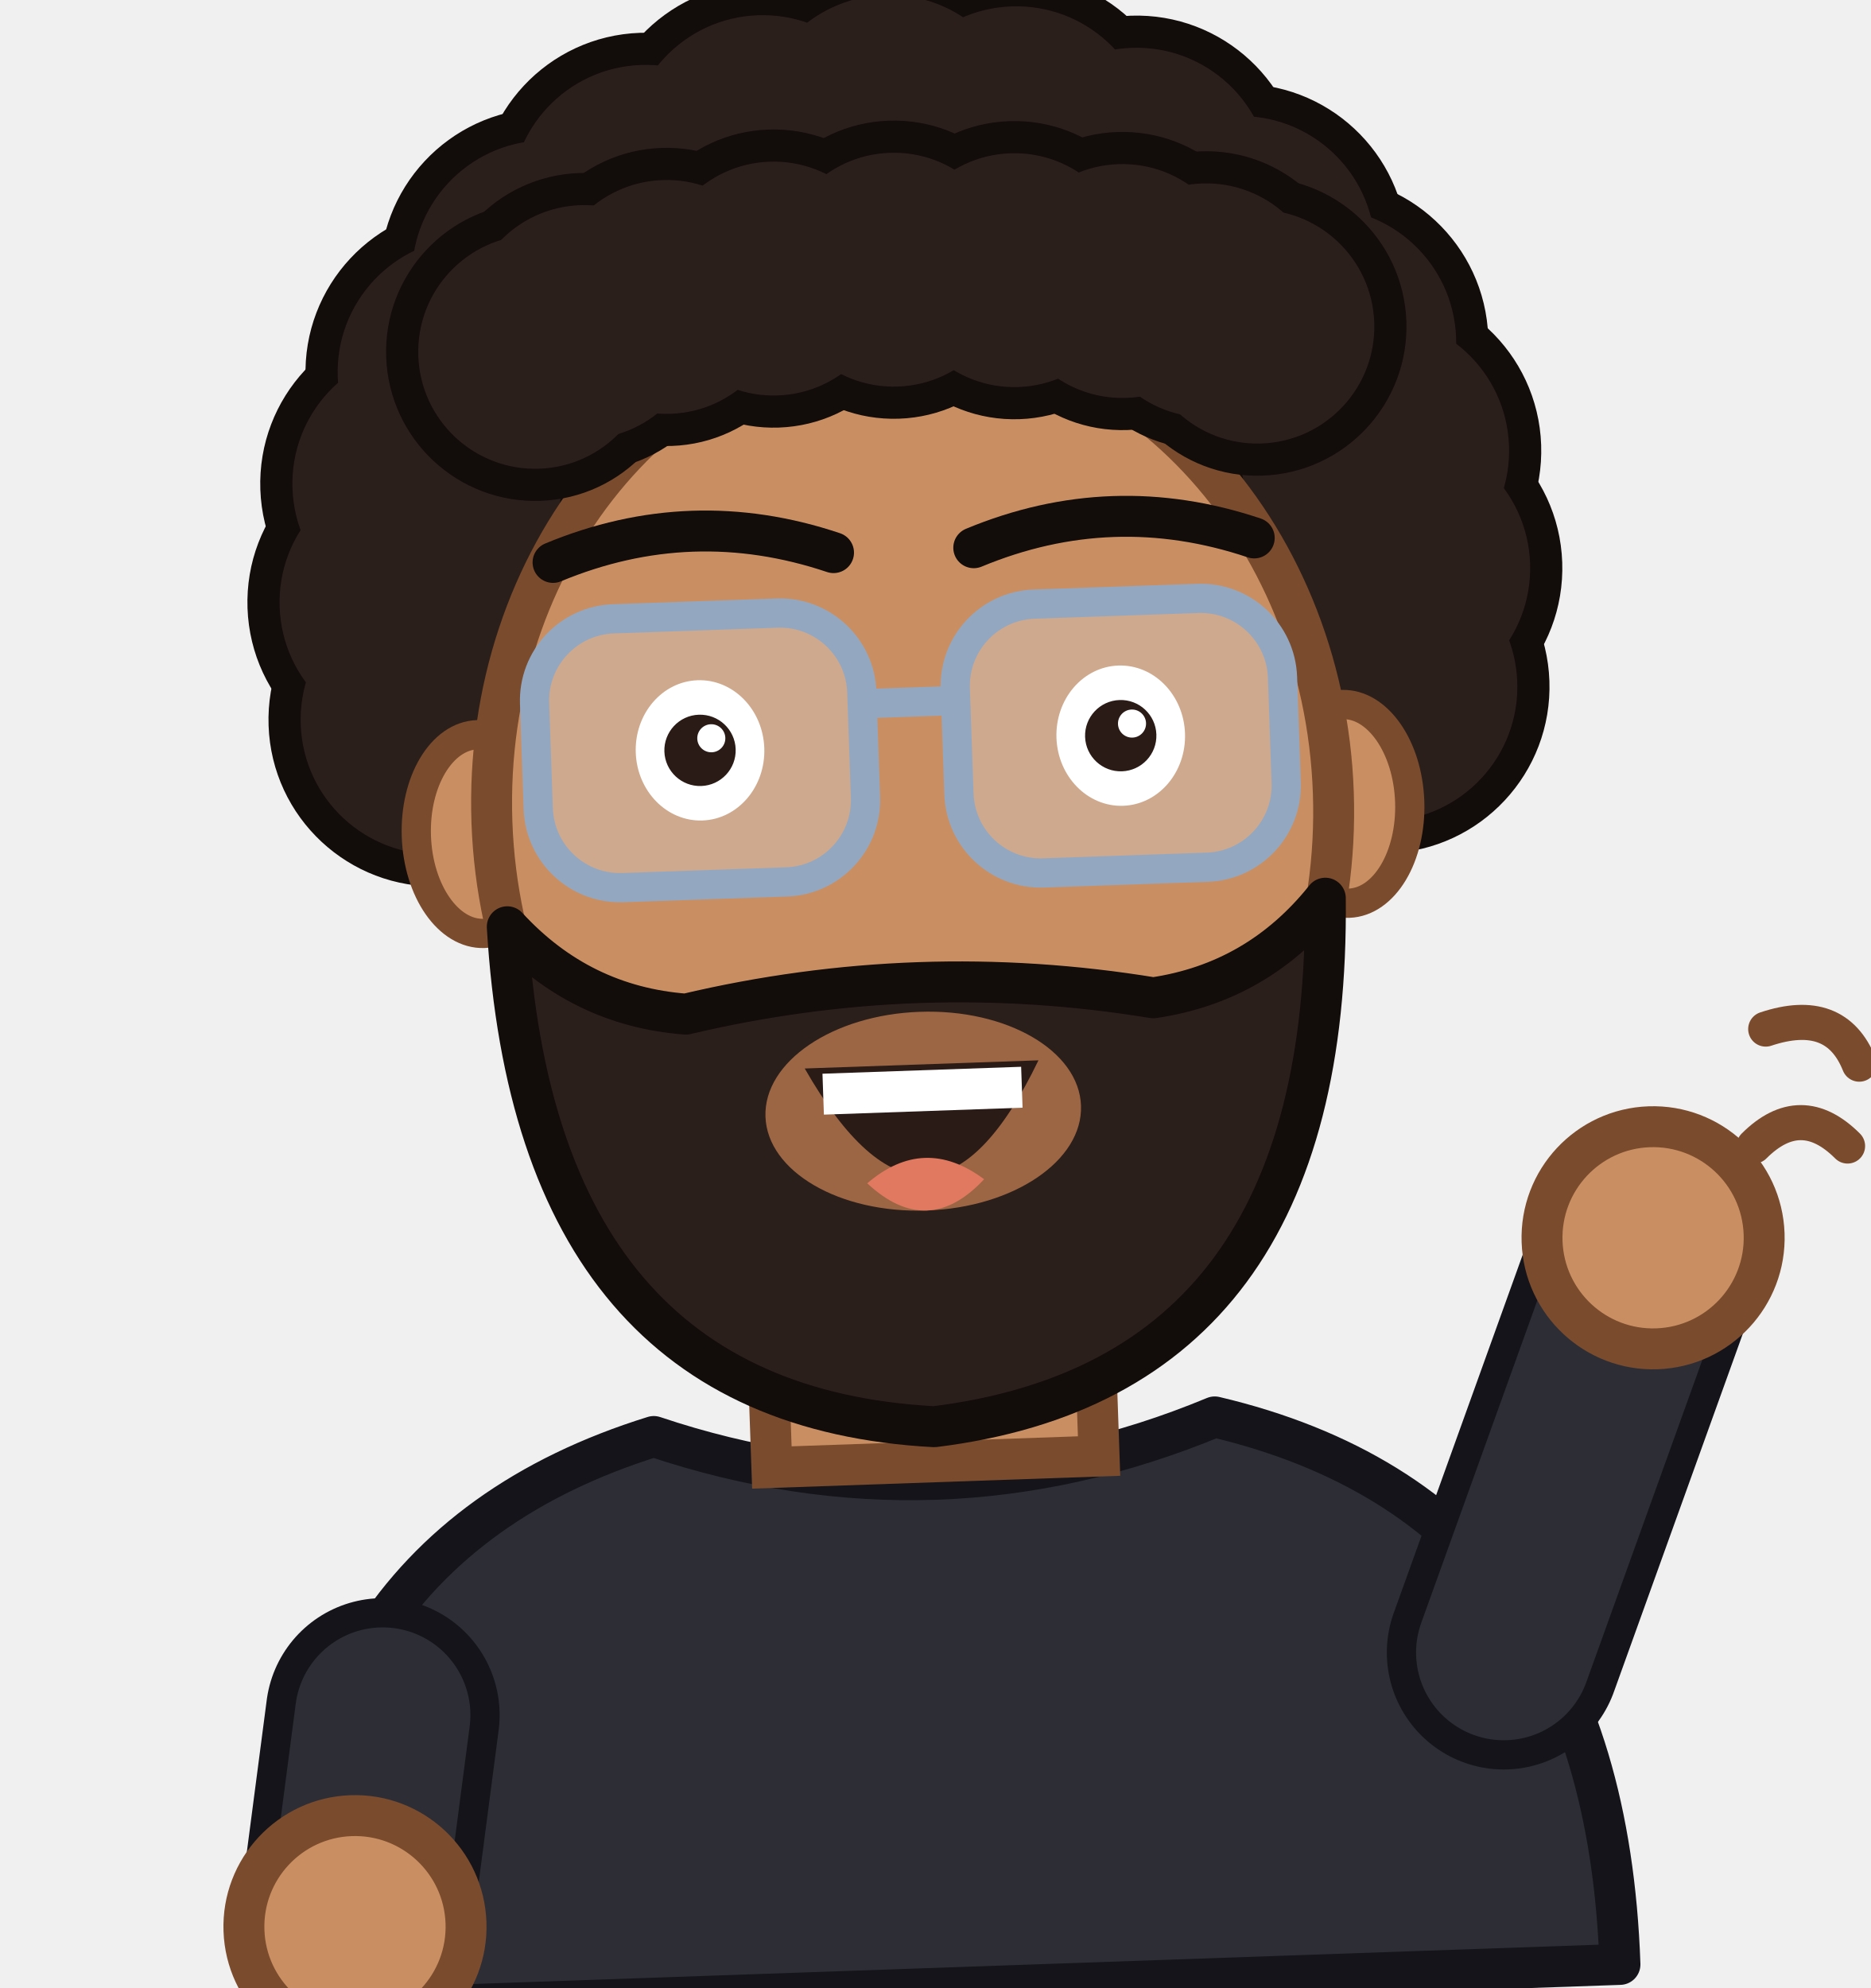
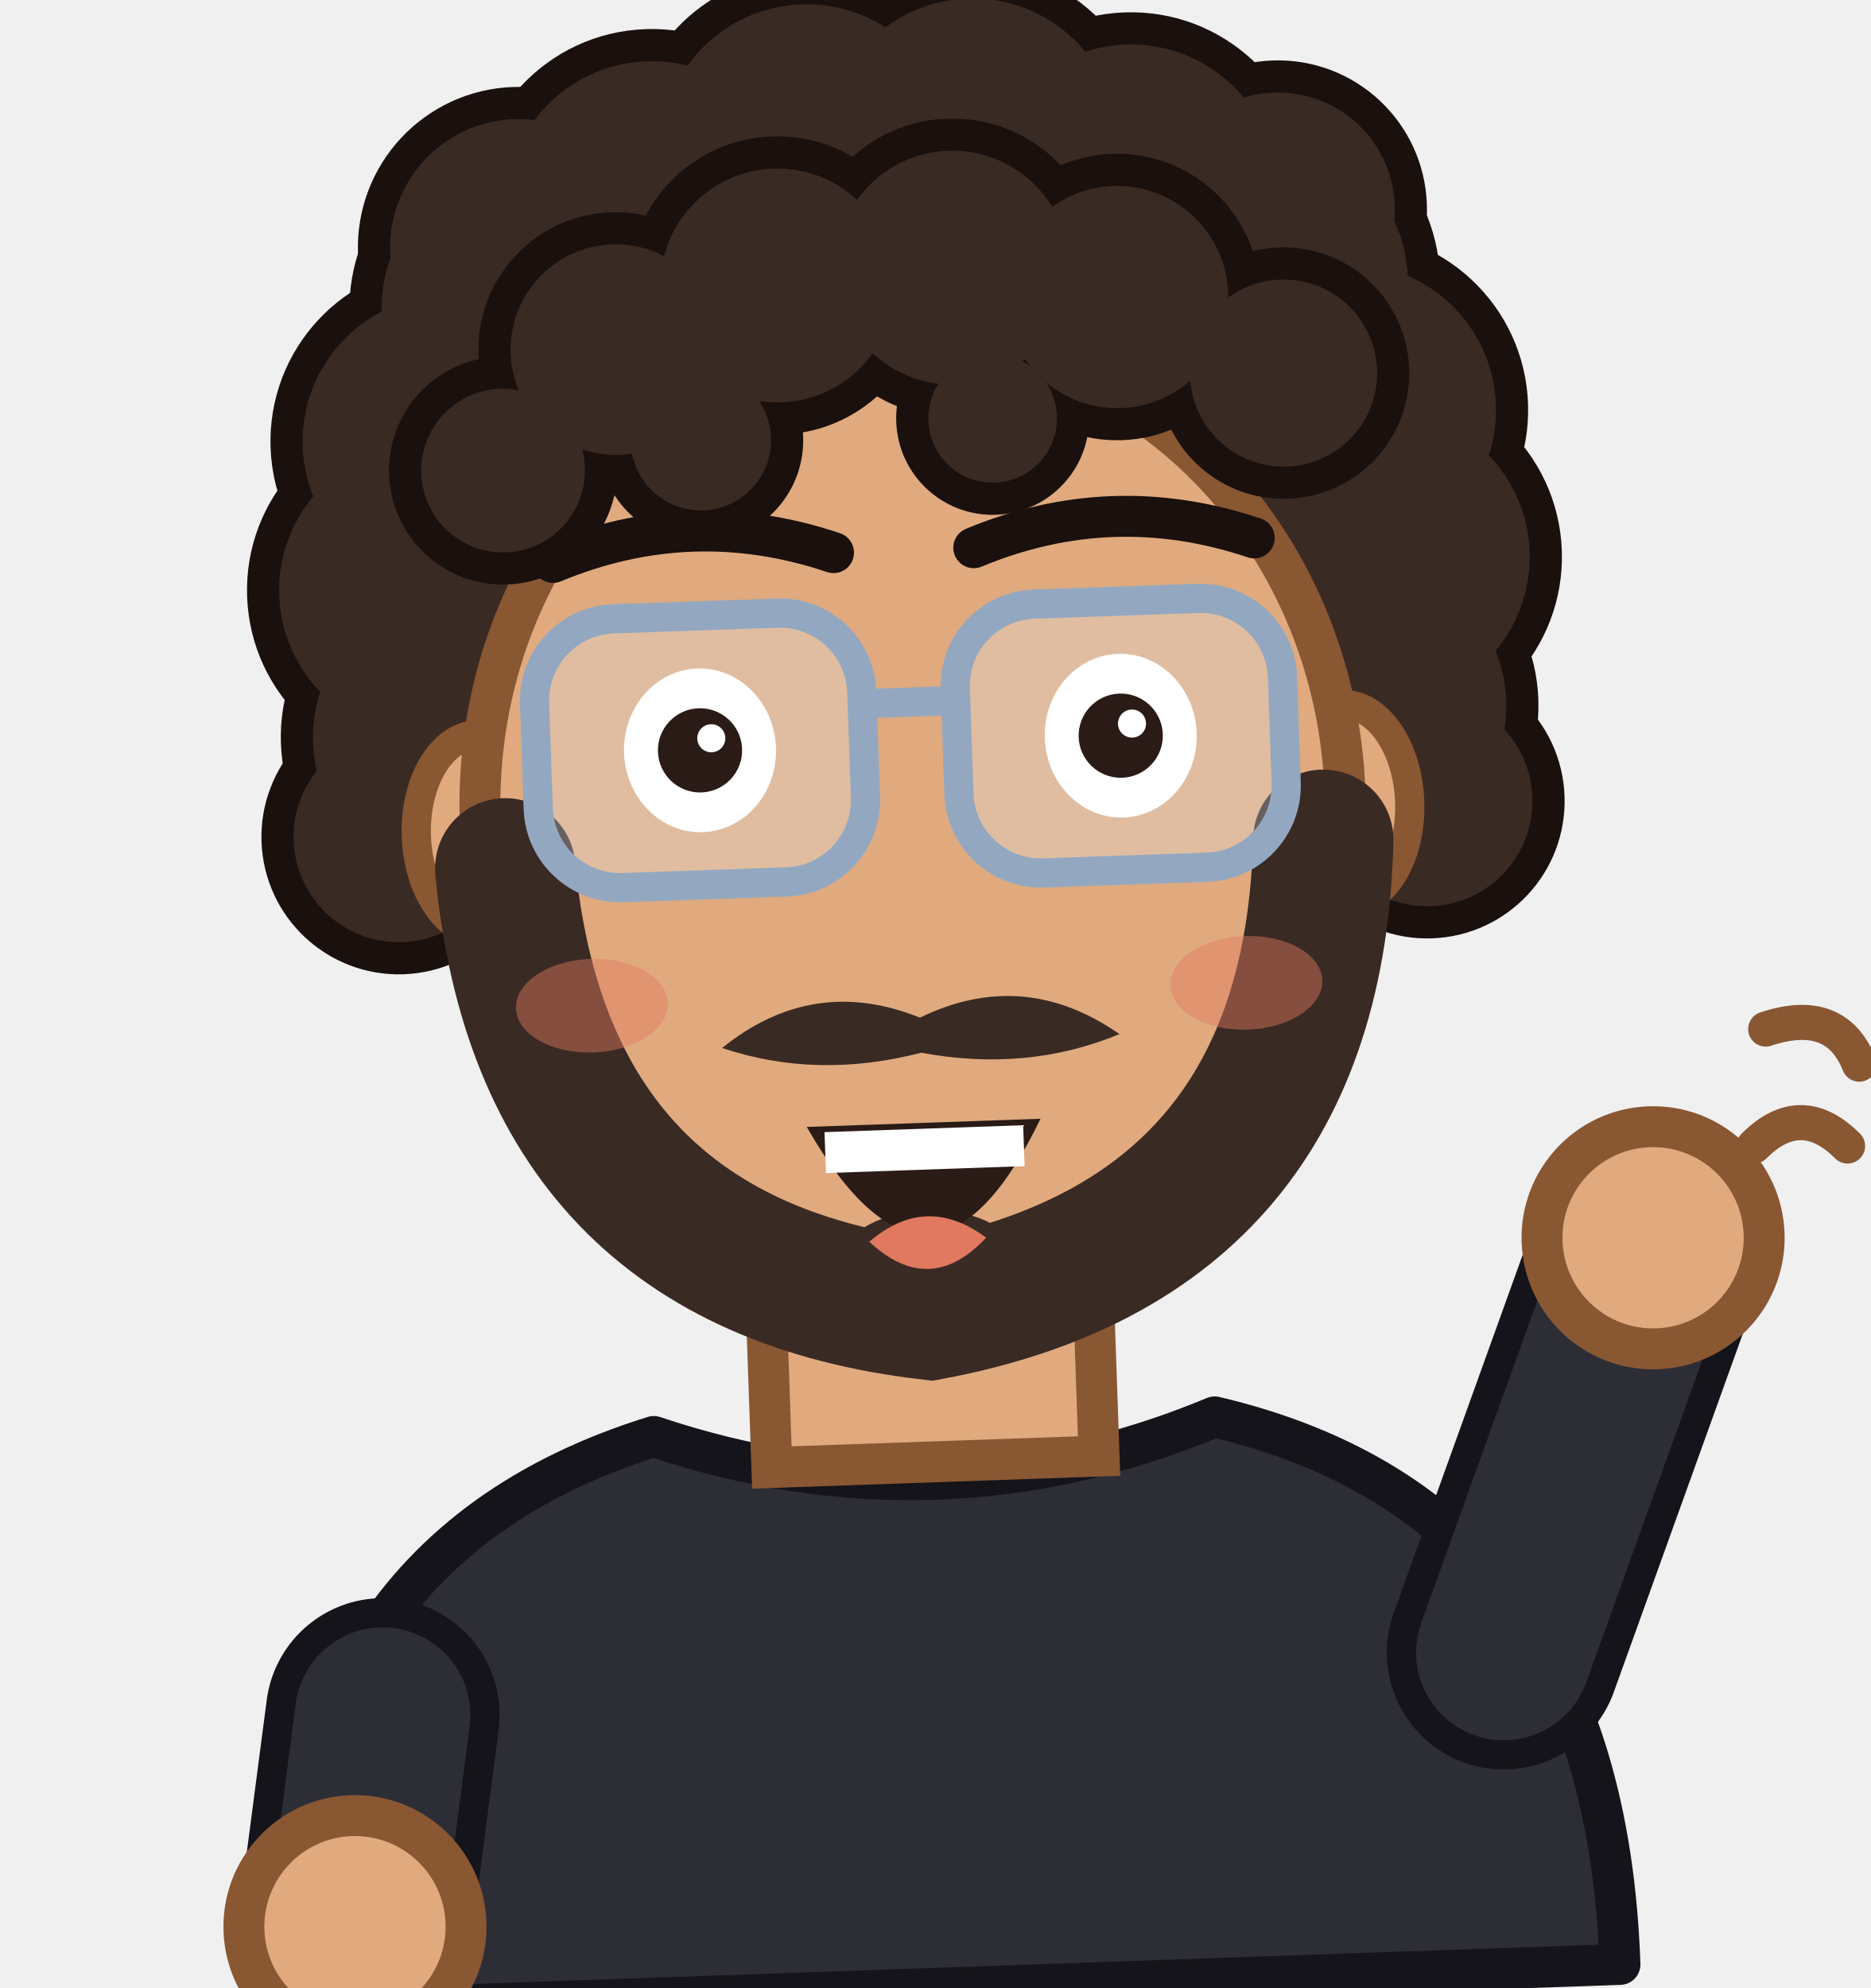
<svg xmlns="http://www.w3.org/2000/svg" viewBox="0 0 320 340" width="320" height="340">
  <g transform="rotate(-2 160 250)">
-     <circle cx="78.9" cy="120.2" r="25" fill="#2B1F1B" stroke="#120C0A" stroke-width="7" />
-     <circle cx="76.0" cy="100.0" r="25" fill="#2B1F1B" stroke="#120C0A" stroke-width="7" />
-     <circle cx="78.9" cy="79.8" r="25" fill="#2B1F1B" stroke="#120C0A" stroke-width="7" />
-     <circle cx="87.3" cy="61.0" r="25" fill="#2B1F1B" stroke="#120C0A" stroke-width="7" />
-     <circle cx="100.6" cy="44.8" r="25" fill="#2B1F1B" stroke="#120C0A" stroke-width="7" />
-     <circle cx="118.0" cy="32.5" r="25" fill="#2B1F1B" stroke="#120C0A" stroke-width="7" />
-     <circle cx="138.3" cy="24.7" r="25" fill="#2B1F1B" stroke="#120C0A" stroke-width="7" />
-     <circle cx="160.0" cy="22.0" r="25" fill="#2B1F1B" stroke="#120C0A" stroke-width="7" />
-     <circle cx="181.7" cy="24.7" r="25" fill="#2B1F1B" stroke="#120C0A" stroke-width="7" />
-     <circle cx="202.0" cy="32.5" r="25" fill="#2B1F1B" stroke="#120C0A" stroke-width="7" />
-     <circle cx="219.4" cy="44.8" r="25" fill="#2B1F1B" stroke="#120C0A" stroke-width="7" />
-     <circle cx="232.7" cy="61.0" r="25" fill="#2B1F1B" stroke="#120C0A" stroke-width="7" />
-     <circle cx="241.1" cy="79.8" r="25" fill="#2B1F1B" stroke="#120C0A" stroke-width="7" />
-     <circle cx="244.0" cy="100.0" r="25" fill="#2B1F1B" stroke="#120C0A" stroke-width="7" />
-     <circle cx="241.1" cy="120.2" r="25" fill="#2B1F1B" stroke="#120C0A" stroke-width="7" />
-     <circle cx="78.9" cy="120.2" r="23" fill="#2B1F1B" />
-     <circle cx="76.0" cy="100.0" r="23" fill="#2B1F1B" />
-     <circle cx="78.9" cy="79.8" r="23" fill="#2B1F1B" />
-     <circle cx="87.3" cy="61.0" r="23" fill="#2B1F1B" />
-     <circle cx="100.6" cy="44.8" r="23" fill="#2B1F1B" />
-     <circle cx="118.0" cy="32.5" r="23" fill="#2B1F1B" />
-     <circle cx="138.3" cy="24.7" r="23" fill="#2B1F1B" />
-     <circle cx="160.0" cy="22.0" r="23" fill="#2B1F1B" />
-     <circle cx="181.7" cy="24.7" r="23" fill="#2B1F1B" />
-     <circle cx="202.0" cy="32.5" r="23" fill="#2B1F1B" />
-     <circle cx="219.4" cy="44.8" r="23" fill="#2B1F1B" />
-     <circle cx="232.7" cy="61.0" r="23" fill="#2B1F1B" />
-     <circle cx="241.1" cy="79.8" r="23" fill="#2B1F1B" />
-     <circle cx="244.0" cy="100.0" r="23" fill="#2B1F1B" />
-     <circle cx="241.1" cy="120.2" r="23" fill="#2B1F1B" />
+     <circle cx="82.9" cy="123.3" r="27" fill="#3A2A24" stroke="#1A100D" stroke-width="7" />
+     <circle cx="78.0" cy="98.0" r="27" fill="#3A2A24" stroke="#1A100D" stroke-width="7" />
+     <circle cx="82.9" cy="72.7" r="27" fill="#3A2A24" stroke="#1A100D" stroke-width="7" />
+     <circle cx="97.2" cy="50.4" r="27" fill="#3A2A24" stroke="#1A100D" stroke-width="7" />
+     <circle cx="119.0" cy="33.9" r="27" fill="#3A2A24" stroke="#1A100D" stroke-width="7" />
+     <circle cx="145.8" cy="25.1" r="27" fill="#3A2A24" stroke="#1A100D" stroke-width="7" />
+     <circle cx="174.2" cy="25.1" r="27" fill="#3A2A24" stroke="#1A100D" stroke-width="7" />
+     <circle cx="201.0" cy="33.9" r="27" fill="#3A2A24" stroke="#1A100D" stroke-width="7" />
+     <circle cx="222.8" cy="50.4" r="27" fill="#3A2A24" stroke="#1A100D" stroke-width="7" />
+     <circle cx="237.1" cy="72.7" r="27" fill="#3A2A24" stroke="#1A100D" stroke-width="7" />
+     <circle cx="242.0" cy="98.0" r="27" fill="#3A2A24" stroke="#1A100D" stroke-width="7" />
+     <circle cx="237.1" cy="123.3" r="27" fill="#3A2A24" stroke="#1A100D" stroke-width="7" />
+     <circle cx="72.0" cy="140.0" r="20" fill="#3A2A24" stroke="#1A100D" stroke-width="7" />
+     <circle cx="248.0" cy="140.0" r="20" fill="#3A2A24" stroke="#1A100D" stroke-width="7" />
+     <circle cx="96.0" cy="40.0" r="24" fill="#3A2A24" stroke="#1A100D" stroke-width="7" />
+     <circle cx="226.0" cy="38.0" r="22" fill="#3A2A24" stroke="#1A100D" stroke-width="7" />
+     <circle cx="82.9" cy="123.3" r="25" fill="#3A2A24" />
+     <circle cx="78.0" cy="98.0" r="25" fill="#3A2A24" />
+     <circle cx="82.9" cy="72.7" r="25" fill="#3A2A24" />
+     <circle cx="97.2" cy="50.4" r="25" fill="#3A2A24" />
+     <circle cx="119.0" cy="33.9" r="25" fill="#3A2A24" />
+     <circle cx="145.8" cy="25.1" r="25" fill="#3A2A24" />
+     <circle cx="174.2" cy="25.1" r="25" fill="#3A2A24" />
+     <circle cx="201.0" cy="33.9" r="25" fill="#3A2A24" />
+     <circle cx="222.8" cy="50.4" r="25" fill="#3A2A24" />
+     <circle cx="237.1" cy="72.7" r="25" fill="#3A2A24" />
+     <circle cx="242.0" cy="98.0" r="25" fill="#3A2A24" />
+     <circle cx="237.1" cy="123.3" r="25" fill="#3A2A24" />
+     <circle cx="72.0" cy="140.0" r="18" fill="#3A2A24" />
+     <circle cx="248.0" cy="140.0" r="18" fill="#3A2A24" />
+     <circle cx="96.0" cy="40.0" r="22" fill="#3A2A24" />
+     <circle cx="226.0" cy="38.0" r="20" fill="#3A2A24" />
    <path d="M46 340 Q46 262 112 244 Q160 262 208 244 Q274 262 274 340 Z" fill="#2D2D36" stroke="#14141A" stroke-width="7" stroke-linejoin="round" />
-     <rect x="132" y="210" width="56" height="40" fill="#C98F63" stroke="#7A4B2C" stroke-width="7" />
-     <ellipse cx="86" cy="140" rx="11" ry="17" fill="#C98F63" stroke="#7A4B2C" stroke-width="5" />
-     <ellipse cx="234" cy="140" rx="11" ry="17" fill="#C98F63" stroke="#7A4B2C" stroke-width="5" />
-     <ellipse cx="160" cy="138" rx="72" ry="82" fill="#C98F63" stroke="#7A4B2C" stroke-width="7" />
-     <path d="M90 156 Q92 238 160 244 Q228 238 230 156 Q218 170 200 172 Q160 164 120 172 Q102 170 90 156 Z" fill="#2B1F1B" stroke="#120C0A" stroke-width="7" stroke-linejoin="round" />
-     <ellipse cx="160" cy="190" rx="27" ry="17" fill="#9C6644" />
+     <rect x="132" y="210" width="56" height="40" fill="#E0AA7E" stroke="#8A5733" stroke-width="7" />
+     <ellipse cx="86" cy="140" rx="11" ry="17" fill="#E0AA7E" stroke="#8A5733" stroke-width="5" />
+     <ellipse cx="234" cy="140" rx="11" ry="17" fill="#E0AA7E" stroke="#8A5733" stroke-width="5" />
+     <ellipse cx="160" cy="138" rx="74" ry="80" fill="#E0AA7E" stroke="#8A5733" stroke-width="7" />
+     <path d="M90 146 Q94 214 160 224 Q226 214 230 146" fill="none" stroke="#3A2A24" stroke-width="24" stroke-linecap="round" />
+     <path d="M126 178 Q142 166 160 174 Q178 166 194 178 Q178 184 160 180 Q142 184 126 178 Z" fill="#3A2A24" />
+     <ellipse cx="160" cy="214" rx="14" ry="7" fill="#3A2A24" />
+     <ellipse cx="104" cy="170" rx="13" ry="8" fill="#E0795F" opacity=".45" />
+     <ellipse cx="216" cy="170" rx="13" ry="8" fill="#E0795F" opacity=".45" />
    <rect x="96" y="104" width="56" height="46" rx="14" fill="#DDEBFA" fill-opacity=".28" stroke="#93A8C0" stroke-width="5" />
    <rect x="168" y="104" width="56" height="46" rx="14" fill="#DDEBFA" fill-opacity=".28" stroke="#93A8C0" stroke-width="5" />
    <path d="M152 120 H168" stroke="#93A8C0" stroke-width="5" />
-     <ellipse cx="124" cy="127" rx="11" ry="12" fill="#fff" />
-     <circle cx="124" cy="127" r="6.1" fill="#2A1B16" />
+     <ellipse cx="124" cy="127" rx="13" ry="14" fill="#fff" />
+     <circle cx="124" cy="127" r="7.2" fill="#2A1B16" />
    <circle cx="126" cy="125" r="2.4" fill="#fff" />
-     <ellipse cx="196" cy="127" rx="11" ry="12" fill="#fff" />
-     <circle cx="196" cy="127" r="6.1" fill="#2A1B16" />
+     <ellipse cx="196" cy="127" rx="13" ry="14" fill="#fff" />
+     <circle cx="196" cy="127" r="7.2" fill="#2A1B16" />
    <circle cx="198" cy="125" r="2.4" fill="#fff" />
-     <path d="M100 94 Q124 85 148 94" fill="none" stroke="#120C0A" stroke-width="7" stroke-linecap="round" />
-     <path d="M172 94 Q196 85 220 94" fill="none" stroke="#120C0A" stroke-width="7" stroke-linecap="round" />
-     <path d="M140 182 Q160 220 180 182 Z" fill="#2A1B16" />
-     <path d="M143 183 H177 V190 H143 Z" fill="#fff" />
-     <path d="M150 202 Q160 194 170 202 Q160 212 150 202 Z" fill="#E0795F" />
-     <circle cx="98.2" cy="57.9" r="22" fill="#2B1F1B" stroke="#120C0A" stroke-width="7" />
-     <circle cx="106.8" cy="53.1" r="22" fill="#2B1F1B" stroke="#120C0A" stroke-width="7" />
-     <circle cx="121.0" cy="49.3" r="22" fill="#2B1F1B" stroke="#120C0A" stroke-width="7" />
-     <circle cx="139.4" cy="46.8" r="22" fill="#2B1F1B" stroke="#120C0A" stroke-width="7" />
-     <circle cx="160.0" cy="46.0" r="22" fill="#2B1F1B" stroke="#120C0A" stroke-width="7" />
-     <circle cx="180.6" cy="46.8" r="22" fill="#2B1F1B" stroke="#120C0A" stroke-width="7" />
-     <circle cx="199.0" cy="49.3" r="22" fill="#2B1F1B" stroke="#120C0A" stroke-width="7" />
-     <circle cx="213.2" cy="53.1" r="22" fill="#2B1F1B" stroke="#120C0A" stroke-width="7" />
-     <circle cx="221.8" cy="57.9" r="22" fill="#2B1F1B" stroke="#120C0A" stroke-width="7" />
-     <circle cx="98.2" cy="57.9" r="20" fill="#2B1F1B" />
-     <circle cx="106.8" cy="53.1" r="20" fill="#2B1F1B" />
-     <circle cx="121.0" cy="49.3" r="20" fill="#2B1F1B" />
-     <circle cx="139.4" cy="46.8" r="20" fill="#2B1F1B" />
-     <circle cx="160.0" cy="46.0" r="20" fill="#2B1F1B" />
-     <circle cx="180.6" cy="46.8" r="20" fill="#2B1F1B" />
-     <circle cx="199.0" cy="49.3" r="20" fill="#2B1F1B" />
-     <circle cx="213.2" cy="53.1" r="20" fill="#2B1F1B" />
-     <circle cx="221.8" cy="57.9" r="20" fill="#2B1F1B" />
+     <path d="M100 94 Q124 85 148 94" fill="none" stroke="#1A100D" stroke-width="7" stroke-linecap="round" />
+     <path d="M172 94 Q196 85 220 94" fill="none" stroke="#1A100D" stroke-width="7" stroke-linecap="round" />
+     <path d="M140 192 Q160 230 180 192 Z" fill="#2A1B16" />
+     <path d="M143 193 H177 V200 H143 Z" fill="#fff" />
+     <path d="M150 212 Q160 204 170 212 Q160 222 150 212 Z" fill="#E0795F" />
+     <circle cx="112.0" cy="58.0" r="20" fill="#3A2A24" stroke="#1A100D" stroke-width="7" />
+     <circle cx="140.0" cy="48.0" r="22" fill="#3A2A24" stroke="#1A100D" stroke-width="7" />
+     <circle cx="170.0" cy="46.0" r="22" fill="#3A2A24" stroke="#1A100D" stroke-width="7" />
+     <circle cx="198.0" cy="52.0" r="21" fill="#3A2A24" stroke="#1A100D" stroke-width="7" />
+     <circle cx="226.0" cy="66.0" r="18" fill="#3A2A24" stroke="#1A100D" stroke-width="7" />
+     <circle cx="92.0" cy="78.0" r="16" fill="#3A2A24" stroke="#1A100D" stroke-width="7" />
+     <circle cx="126.0" cy="74.0" r="14" fill="#3A2A24" stroke="#1A100D" stroke-width="7" />
+     <circle cx="176.0" cy="72.0" r="13" fill="#3A2A24" stroke="#1A100D" stroke-width="7" />
+     <circle cx="112.0" cy="58.0" r="18" fill="#3A2A24" />
+     <circle cx="140.0" cy="48.0" r="20" fill="#3A2A24" />
+     <circle cx="170.0" cy="46.0" r="20" fill="#3A2A24" />
+     <circle cx="198.0" cy="52.0" r="19" fill="#3A2A24" />
+     <circle cx="226.0" cy="66.0" r="16" fill="#3A2A24" />
+     <circle cx="92.0" cy="78.0" r="14" fill="#3A2A24" />
+     <circle cx="126.0" cy="74.0" r="12" fill="#3A2A24" />
+     <circle cx="176.0" cy="72.0" r="11" fill="#3A2A24" />
    <path d="M64 290 L58 326" stroke="#14141A" stroke-width="40" stroke-linecap="round" />
    <path d="M64 290 L58 326" stroke="#2D2D36" stroke-width="30" stroke-linecap="round" />
-     <circle cx="58" cy="326" r="19" fill="#C98F63" stroke="#7A4B2C" stroke-width="7" />
+     <circle cx="58" cy="326" r="19" fill="#E0AA7E" stroke="#8A5733" stroke-width="7" />
    <path d="M256 286 L284 216" stroke="#14141A" stroke-width="40" stroke-linecap="round" />
    <path d="M256 286 L284 216" stroke="#2D2D36" stroke-width="30" stroke-linecap="round" />
-     <circle cx="284" cy="216" r="19" fill="#C98F63" stroke="#7A4B2C" stroke-width="7" />
+     <circle cx="284" cy="216" r="19" fill="#E0AA7E" stroke="#8A5733" stroke-width="7" />
  </g>
-   <path d="M300 196 q8 -8 16 0 M302 176 q12 -4 16 6" stroke="#7A4B2C" stroke-width="6" fill="none" stroke-linecap="round" />
+   <path d="M300 196 q8 -8 16 0 M302 176 q12 -4 16 6" stroke="#8A5733" stroke-width="6" fill="none" stroke-linecap="round" />
</svg>
